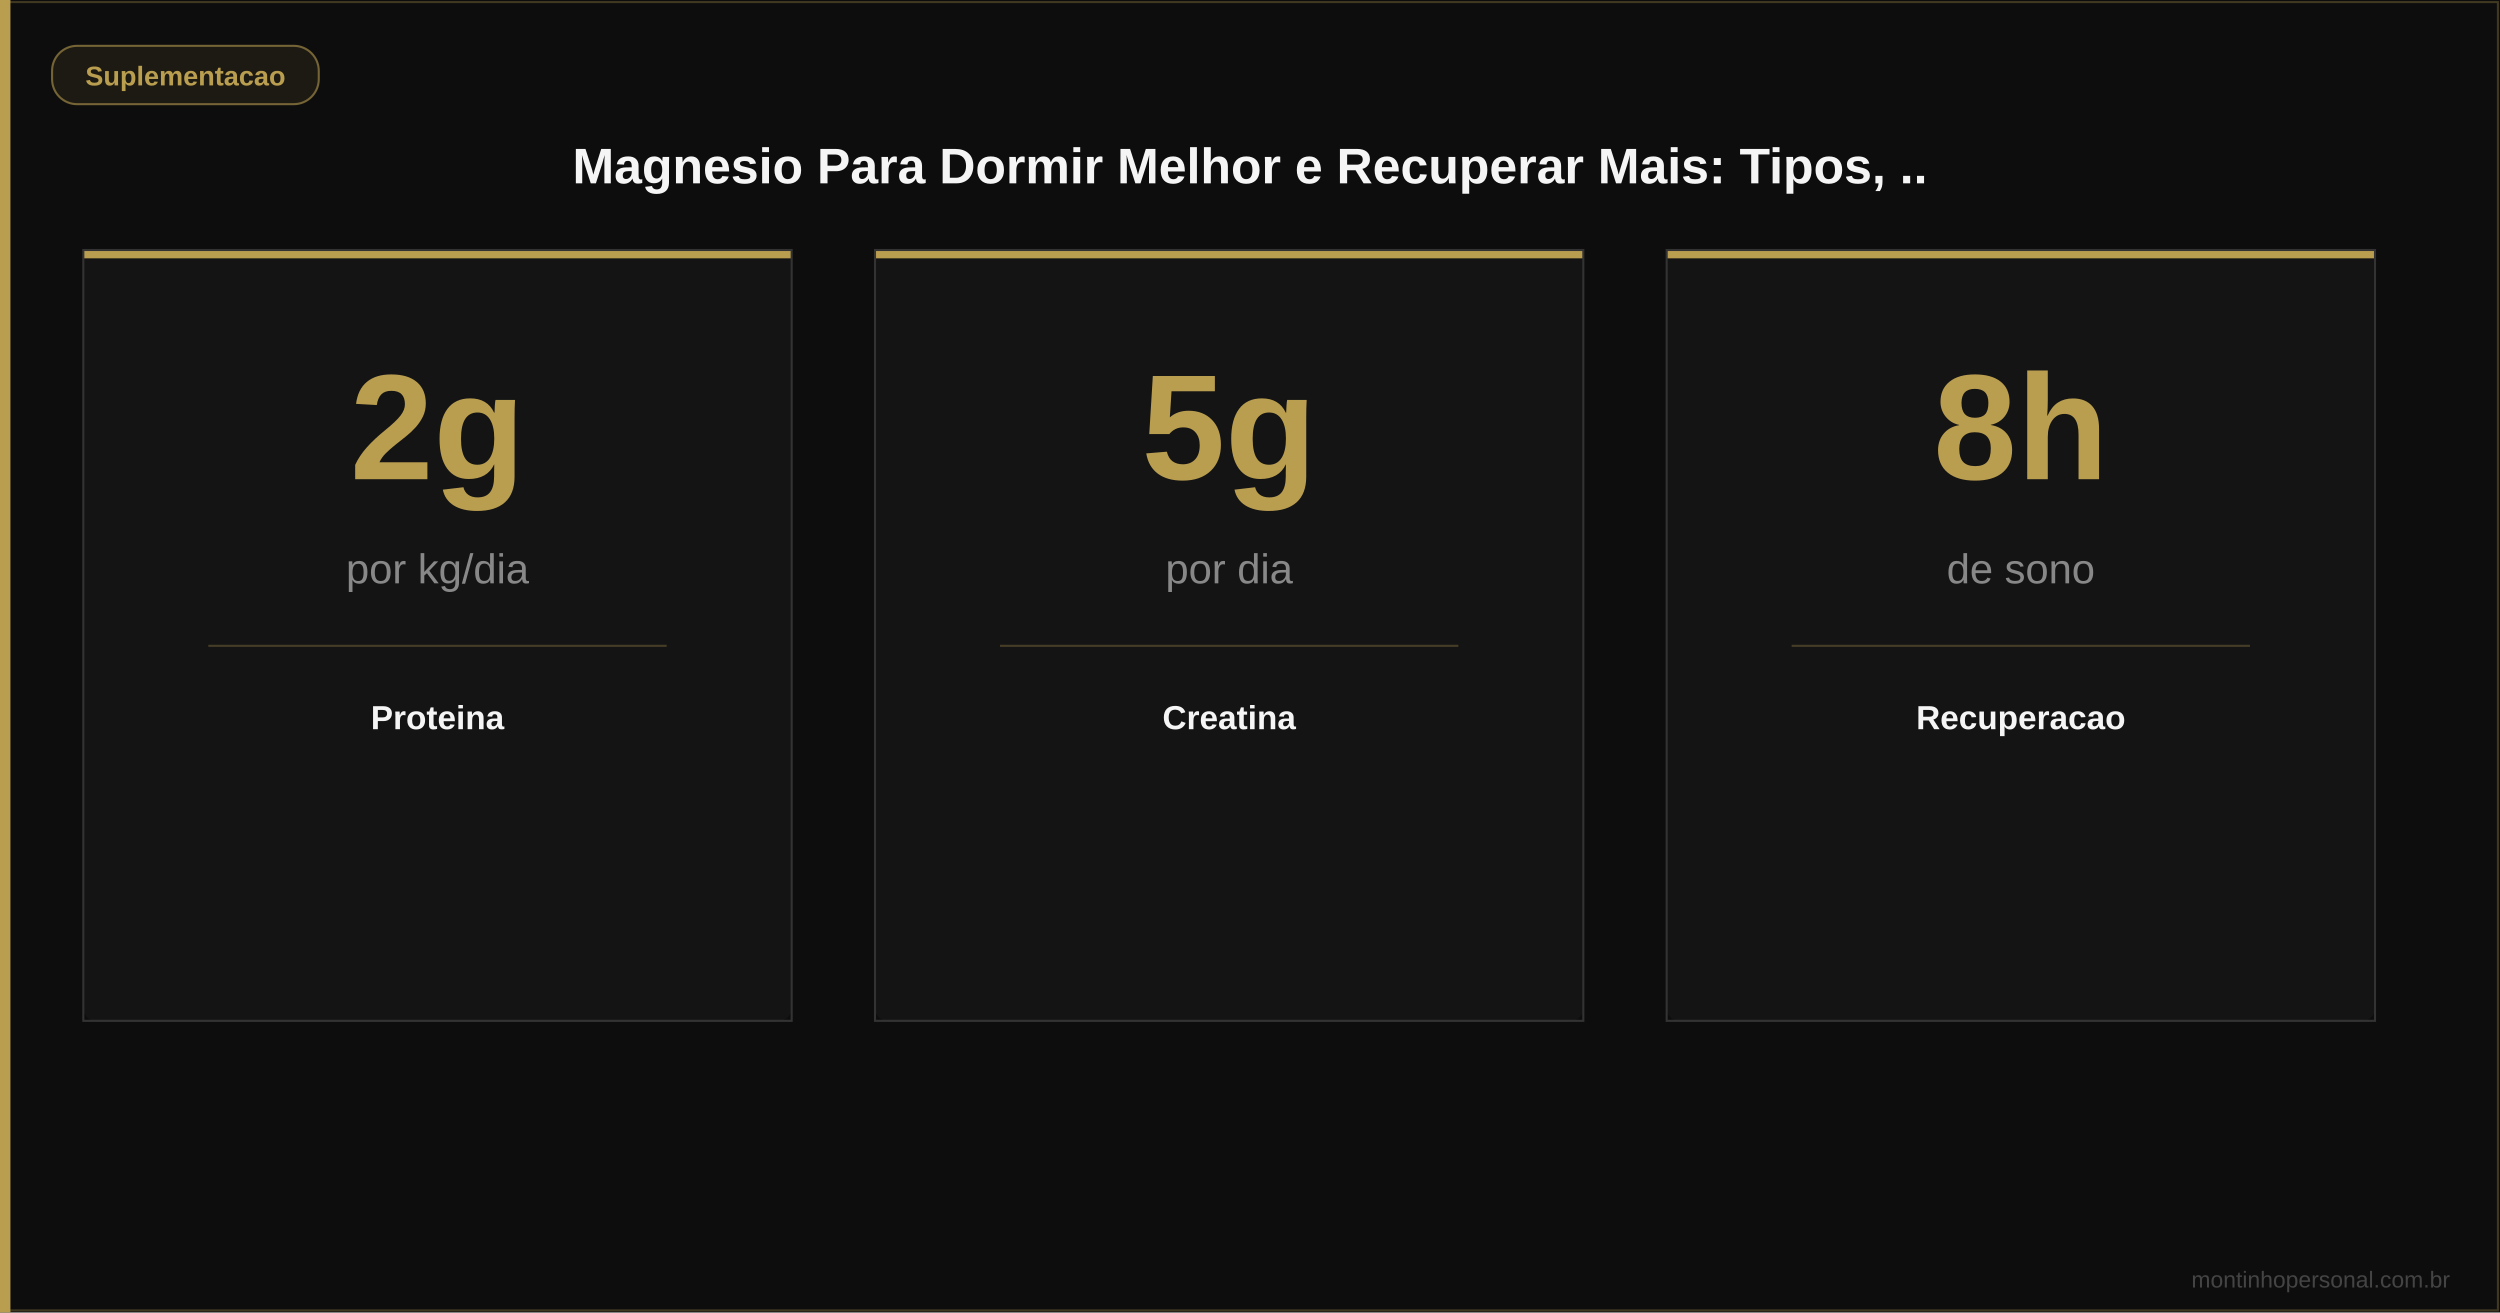
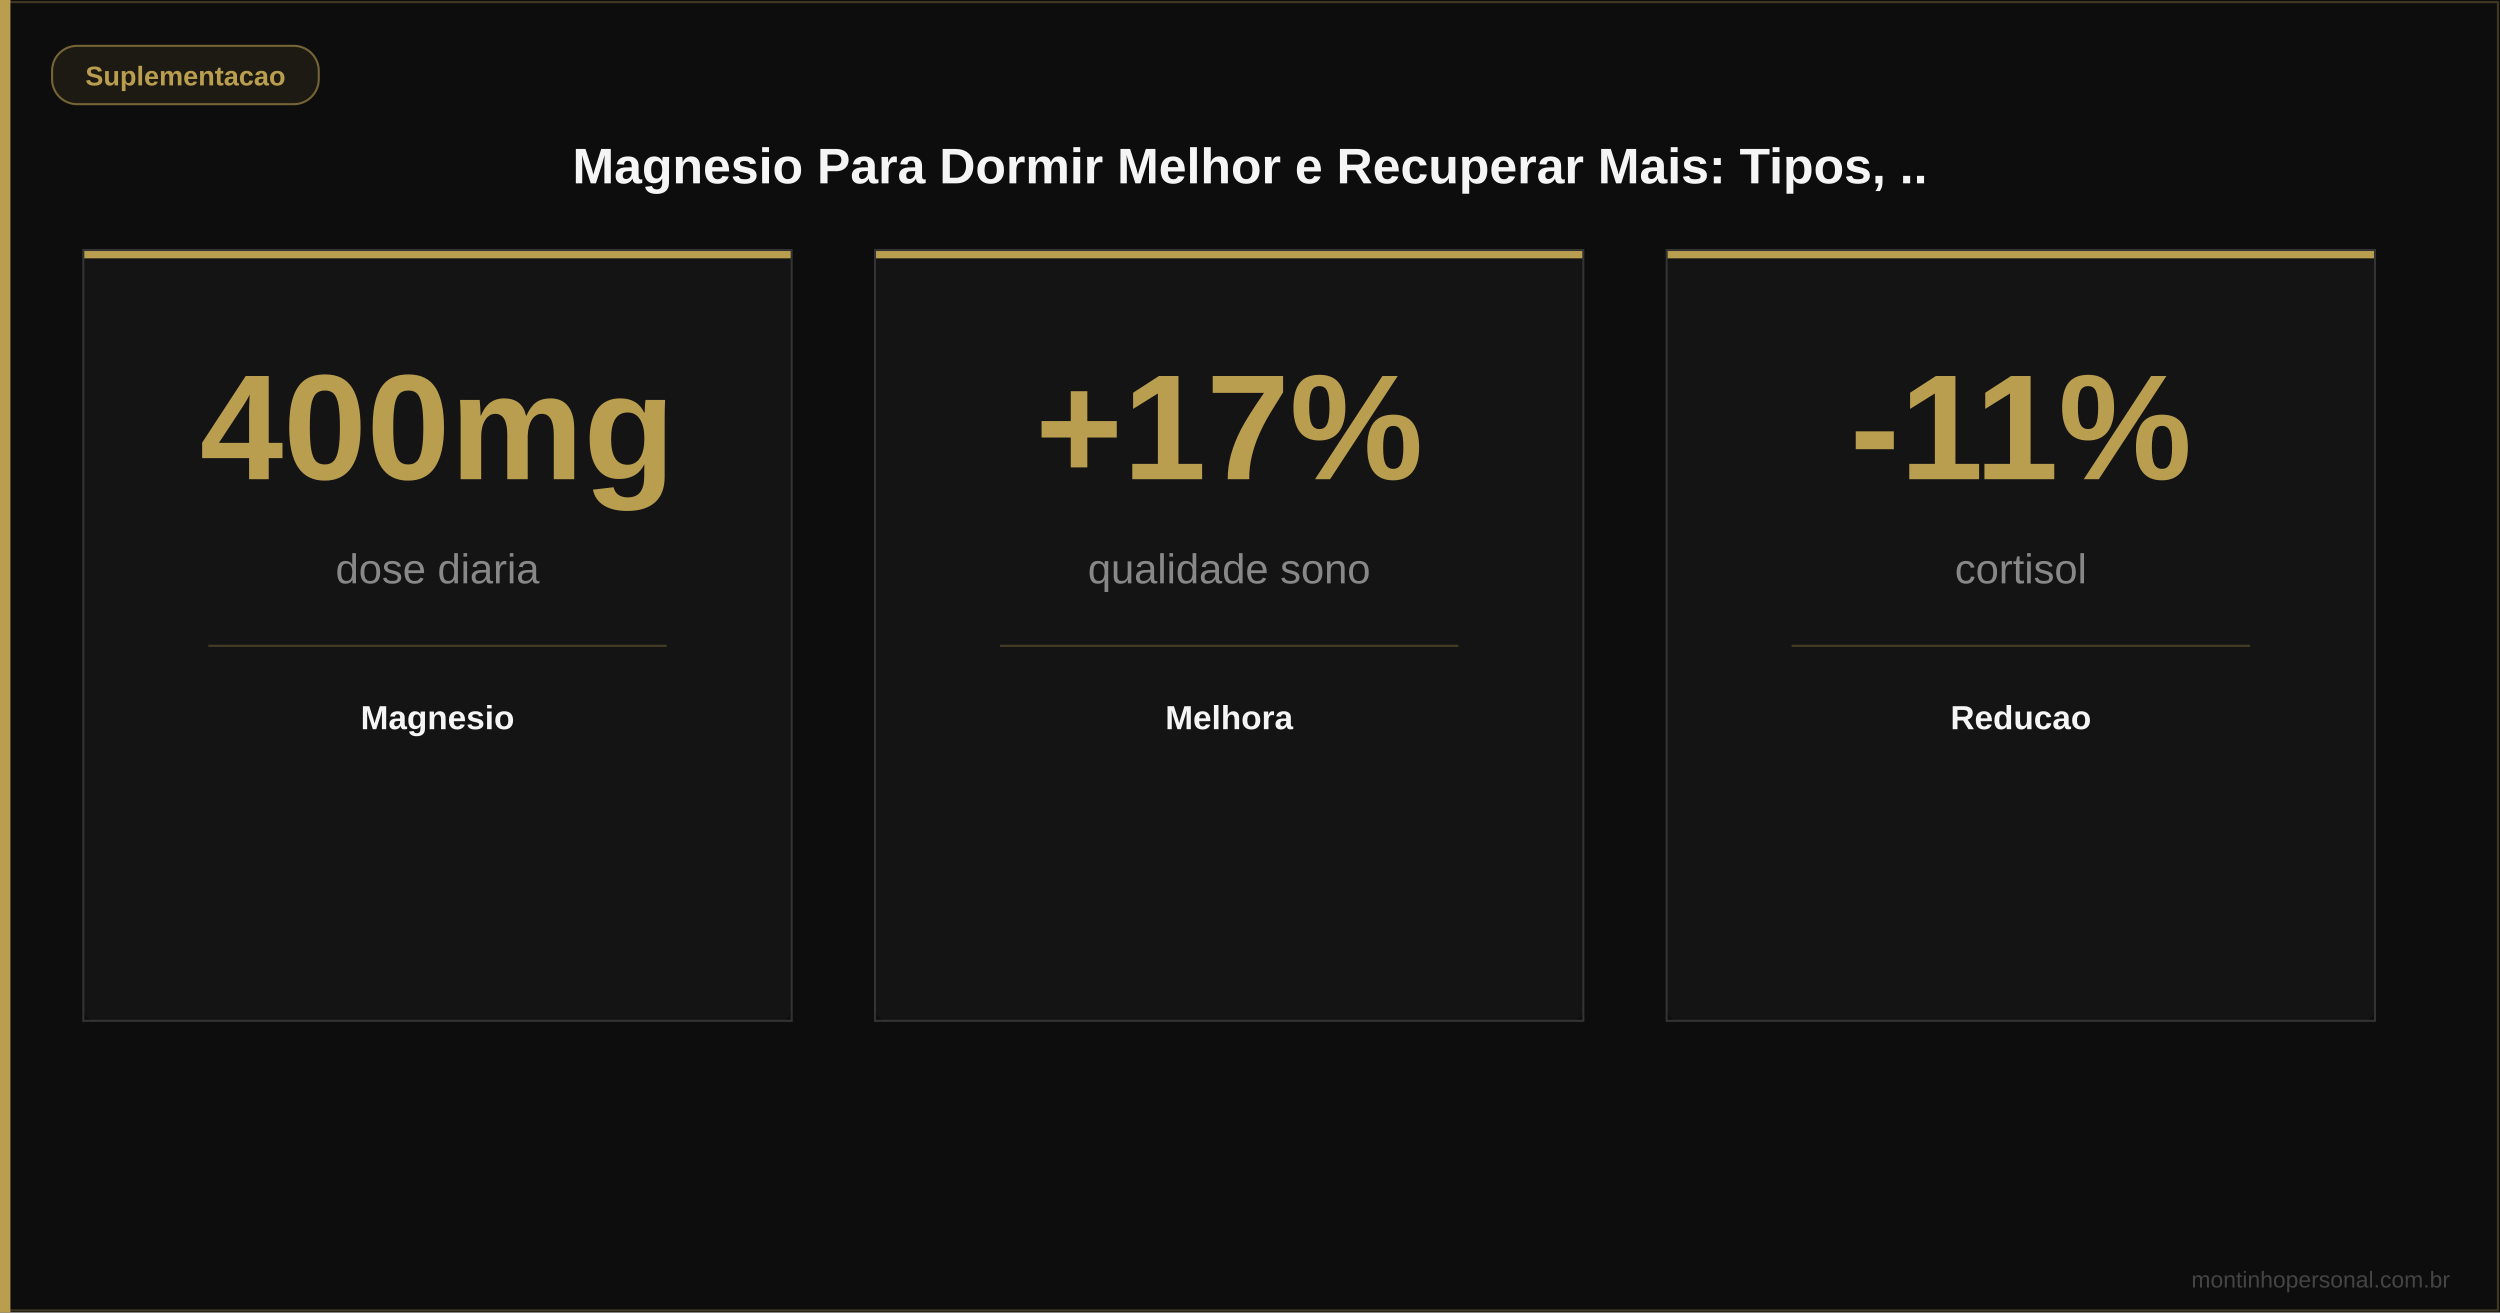
<svg xmlns="http://www.w3.org/2000/svg" viewBox="0 0 1200 630" width="1200" height="630" role="img" aria-label="Magnesio Para Dormir Melhor e Recuperar Mais: Tipos, Doses e o Que F..">
  <rect width="1200" height="630" fill="#0d0d0d" />
  <rect x="0" y="0" width="5" height="630" fill="#BA9E50" />
  <rect x="1" y="1" width="1198" height="628" fill="none" stroke="#BA9E50" stroke-width="1" opacity="0.3" />
  <rect x="25" y="22" width="128" height="28" rx="12" fill="#BA9E50" fill-opacity="0.15" stroke="#BA9E50" stroke-width="1" opacity="0.6" />
  <text x="89" y="41" font-family="Arial,sans-serif" font-size="13" fill="#BA9E50" text-anchor="middle" font-weight="600">Suplementacao</text>
  <text x="600" y="88" font-family="Arial,sans-serif" font-size="24" fill="#F5F5F5" text-anchor="middle" font-weight="bold">Magnesio Para Dormir Melhor e Recuperar Mais: Tipos, ..</text>
  <rect x="40" y="120" width="340" height="370" rx="6" fill="#141414" stroke="#BA9E50" stroke-width="0" stroke-opacity="0" />
  <rect x="40" y="120" width="340" height="4" fill="#BA9E50" />
  <rect x="40" y="120" width="340" height="370" fill="none" stroke="#333" stroke-width="1" />
-   <text x="210" y="230" font-family="Arial,sans-serif" font-size="72" fill="#BA9E50" text-anchor="middle" font-weight="bold">2g</text>
-   <text x="210" y="280" font-family="Arial,sans-serif" font-size="20" fill="#888888" text-anchor="middle">por kg/dia</text>
+   <text x="210" y="230" font-family="Arial,sans-serif" font-size="72" fill="#BA9E50" text-anchor="middle" font-weight="bold">400mg</text>
+   <text x="210" y="280" font-family="Arial,sans-serif" font-size="20" fill="#888888" text-anchor="middle">dose diaria</text>
  <line x1="100" y1="310" x2="320" y2="310" stroke="#BA9E50" stroke-width="1" stroke-opacity="0.3" />
-   <text x="210" y="350" font-family="Arial,sans-serif" font-size="16" fill="#F5F5F5" text-anchor="middle" font-weight="600">Proteina</text>
+   <text x="210" y="350" font-family="Arial,sans-serif" font-size="16" fill="#F5F5F5" text-anchor="middle" font-weight="600">Magnesio</text>
  <rect x="420" y="120" width="340" height="370" rx="6" fill="#141414" stroke="#BA9E50" stroke-width="0" stroke-opacity="0" />
  <rect x="420" y="120" width="340" height="4" fill="#BA9E50" />
  <rect x="420" y="120" width="340" height="370" fill="none" stroke="#333" stroke-width="1" />
-   <text x="590" y="230" font-family="Arial,sans-serif" font-size="72" fill="#BA9E50" text-anchor="middle" font-weight="bold">5g</text>
-   <text x="590" y="280" font-family="Arial,sans-serif" font-size="20" fill="#888888" text-anchor="middle">por dia</text>
+   <text x="590" y="230" font-family="Arial,sans-serif" font-size="72" fill="#BA9E50" text-anchor="middle" font-weight="bold">+17%</text>
+   <text x="590" y="280" font-family="Arial,sans-serif" font-size="20" fill="#888888" text-anchor="middle">qualidade sono</text>
  <line x1="480" y1="310" x2="700" y2="310" stroke="#BA9E50" stroke-width="1" stroke-opacity="0.3" />
-   <text x="590" y="350" font-family="Arial,sans-serif" font-size="16" fill="#F5F5F5" text-anchor="middle" font-weight="600">Creatina</text>
+   <text x="590" y="350" font-family="Arial,sans-serif" font-size="16" fill="#F5F5F5" text-anchor="middle" font-weight="600">Melhora</text>
  <rect x="800" y="120" width="340" height="370" rx="6" fill="#141414" stroke="#BA9E50" stroke-width="0" stroke-opacity="0" />
  <rect x="800" y="120" width="340" height="4" fill="#BA9E50" />
  <rect x="800" y="120" width="340" height="370" fill="none" stroke="#333" stroke-width="1" />
-   <text x="970" y="230" font-family="Arial,sans-serif" font-size="72" fill="#BA9E50" text-anchor="middle" font-weight="bold">8h</text>
-   <text x="970" y="280" font-family="Arial,sans-serif" font-size="20" fill="#888888" text-anchor="middle">de sono</text>
+   <text x="970" y="230" font-family="Arial,sans-serif" font-size="72" fill="#BA9E50" text-anchor="middle" font-weight="bold">-11%</text>
+   <text x="970" y="280" font-family="Arial,sans-serif" font-size="20" fill="#888888" text-anchor="middle">cortisol</text>
  <line x1="860" y1="310" x2="1080" y2="310" stroke="#BA9E50" stroke-width="1" stroke-opacity="0.3" />
-   <text x="970" y="350" font-family="Arial,sans-serif" font-size="16" fill="#F5F5F5" text-anchor="middle" font-weight="600">Recuperacao</text>
+   <text x="970" y="350" font-family="Arial,sans-serif" font-size="16" fill="#F5F5F5" text-anchor="middle" font-weight="600">Reducao</text>
  <text x="1176" y="618" font-family="Arial,sans-serif" font-size="11" fill="#444" text-anchor="end">montinhopersonal.com.br</text>
</svg>
